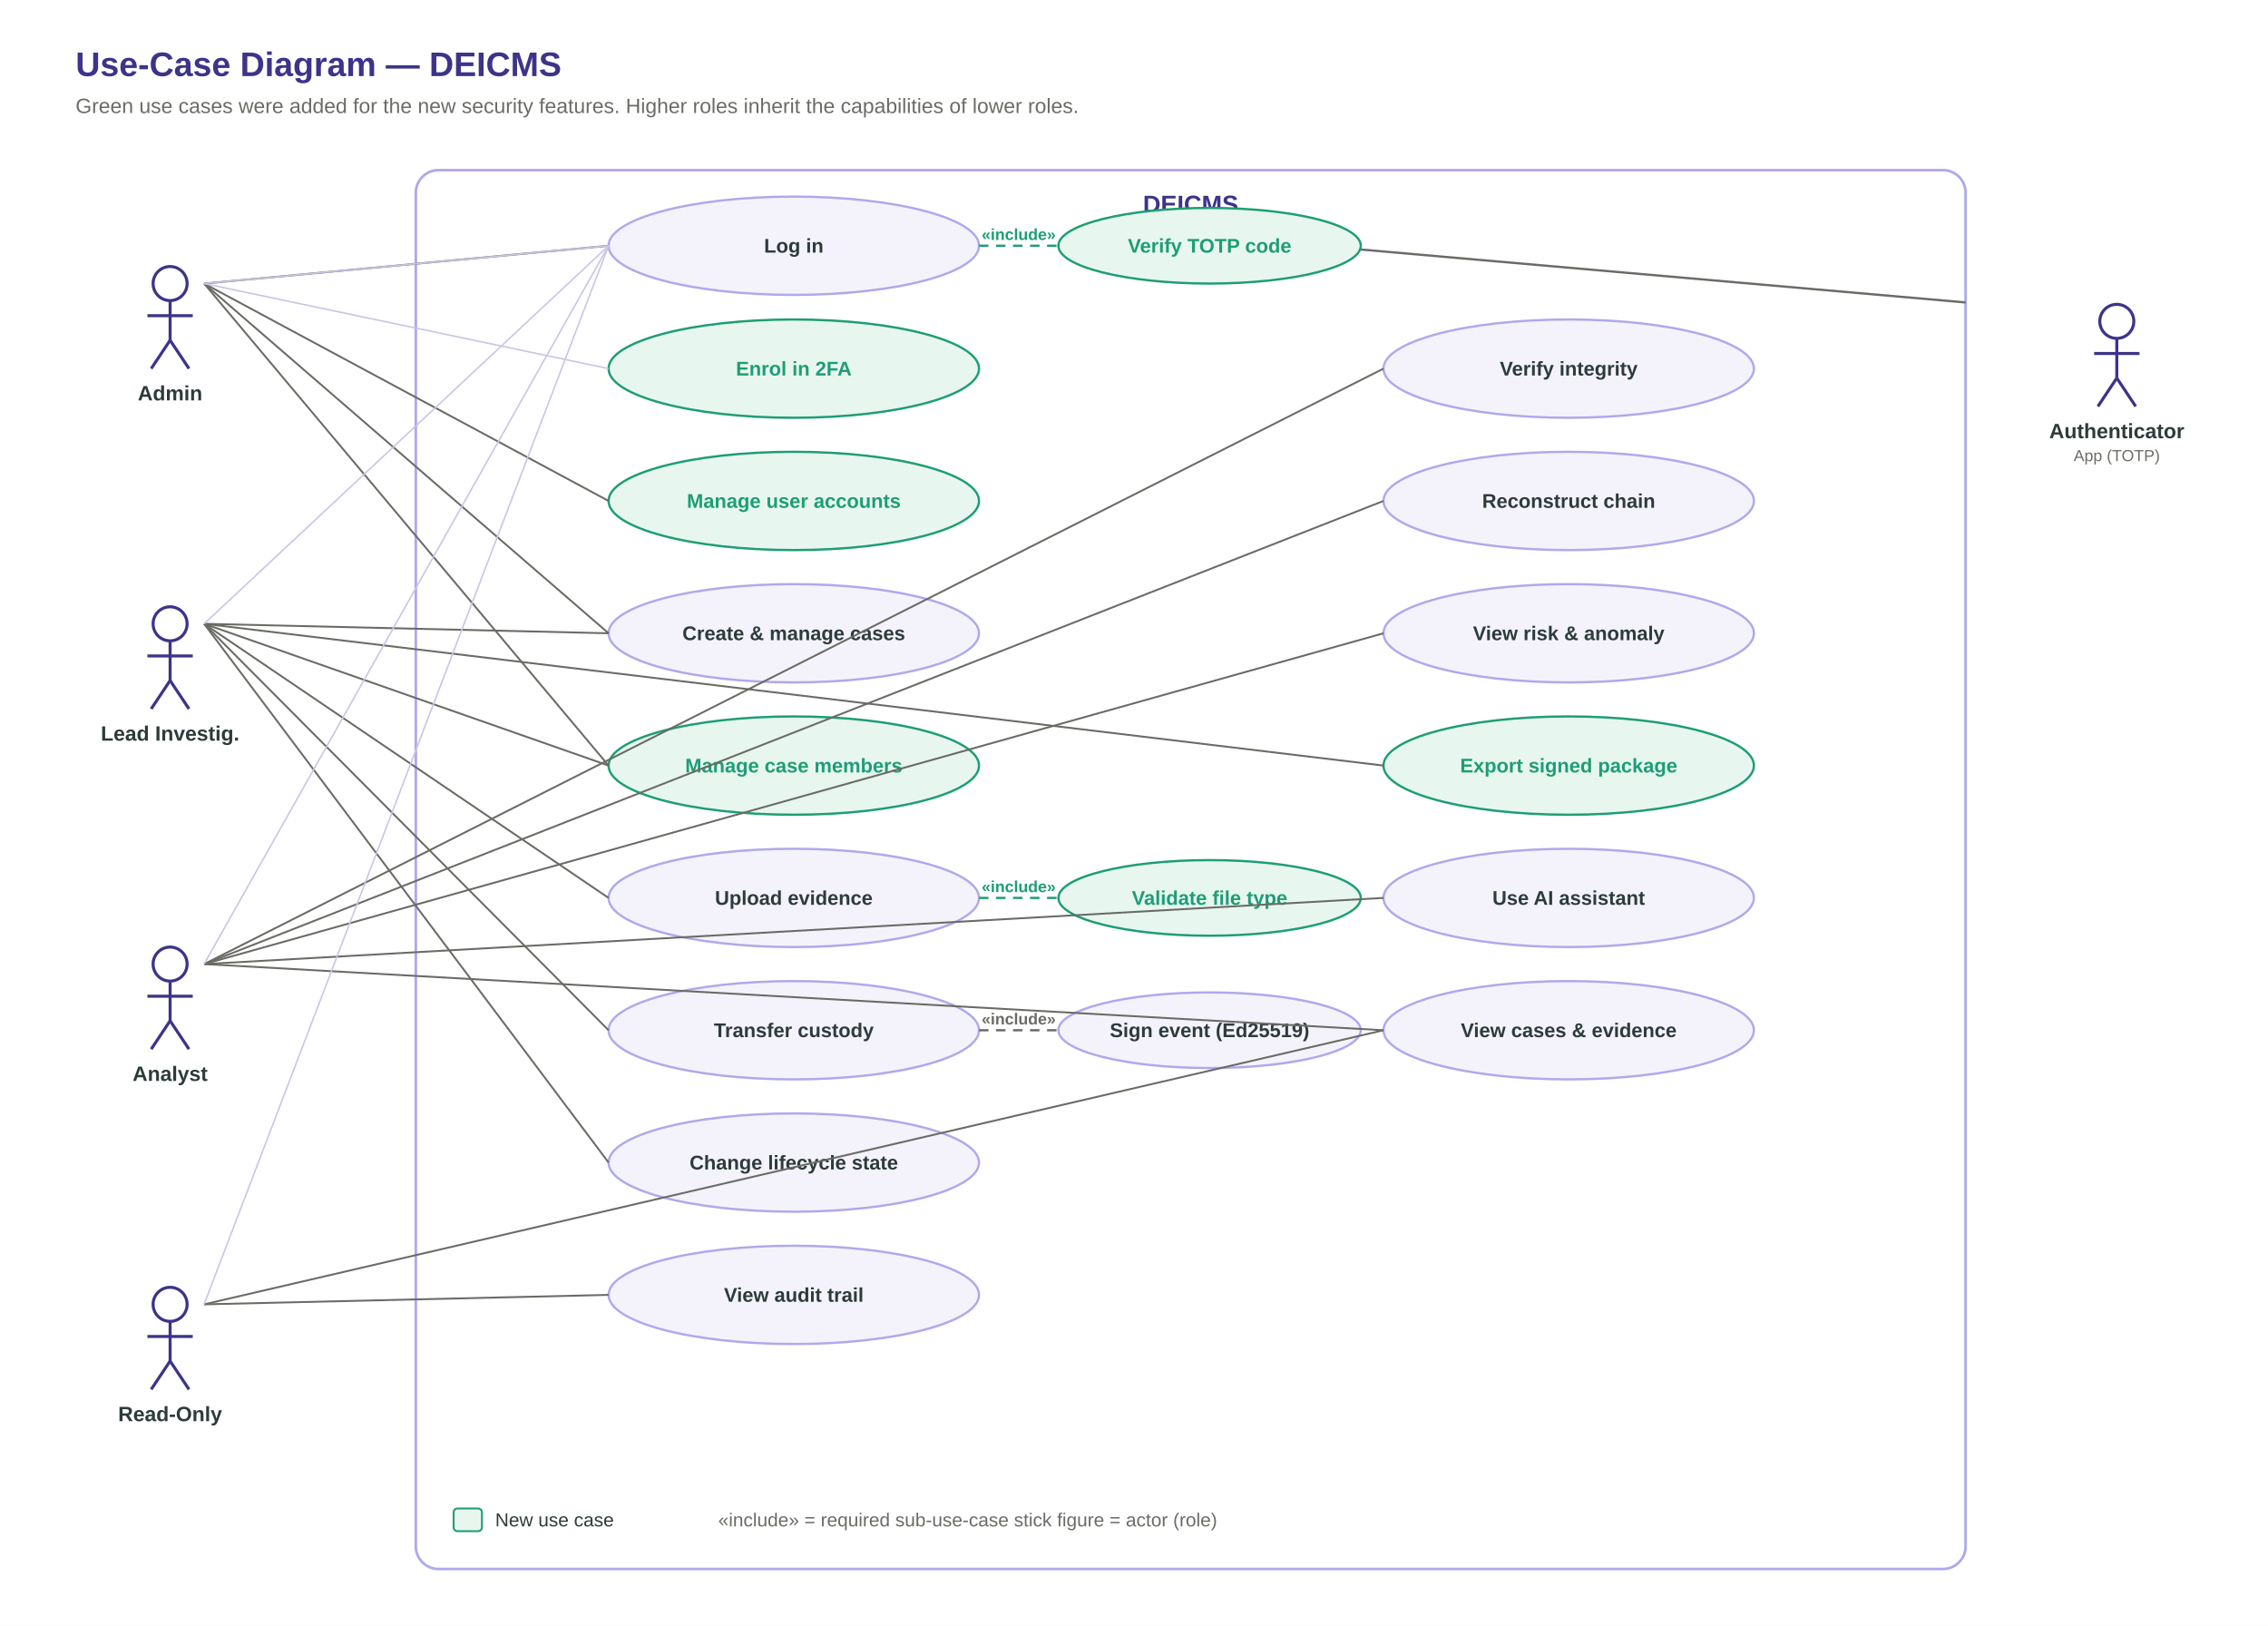
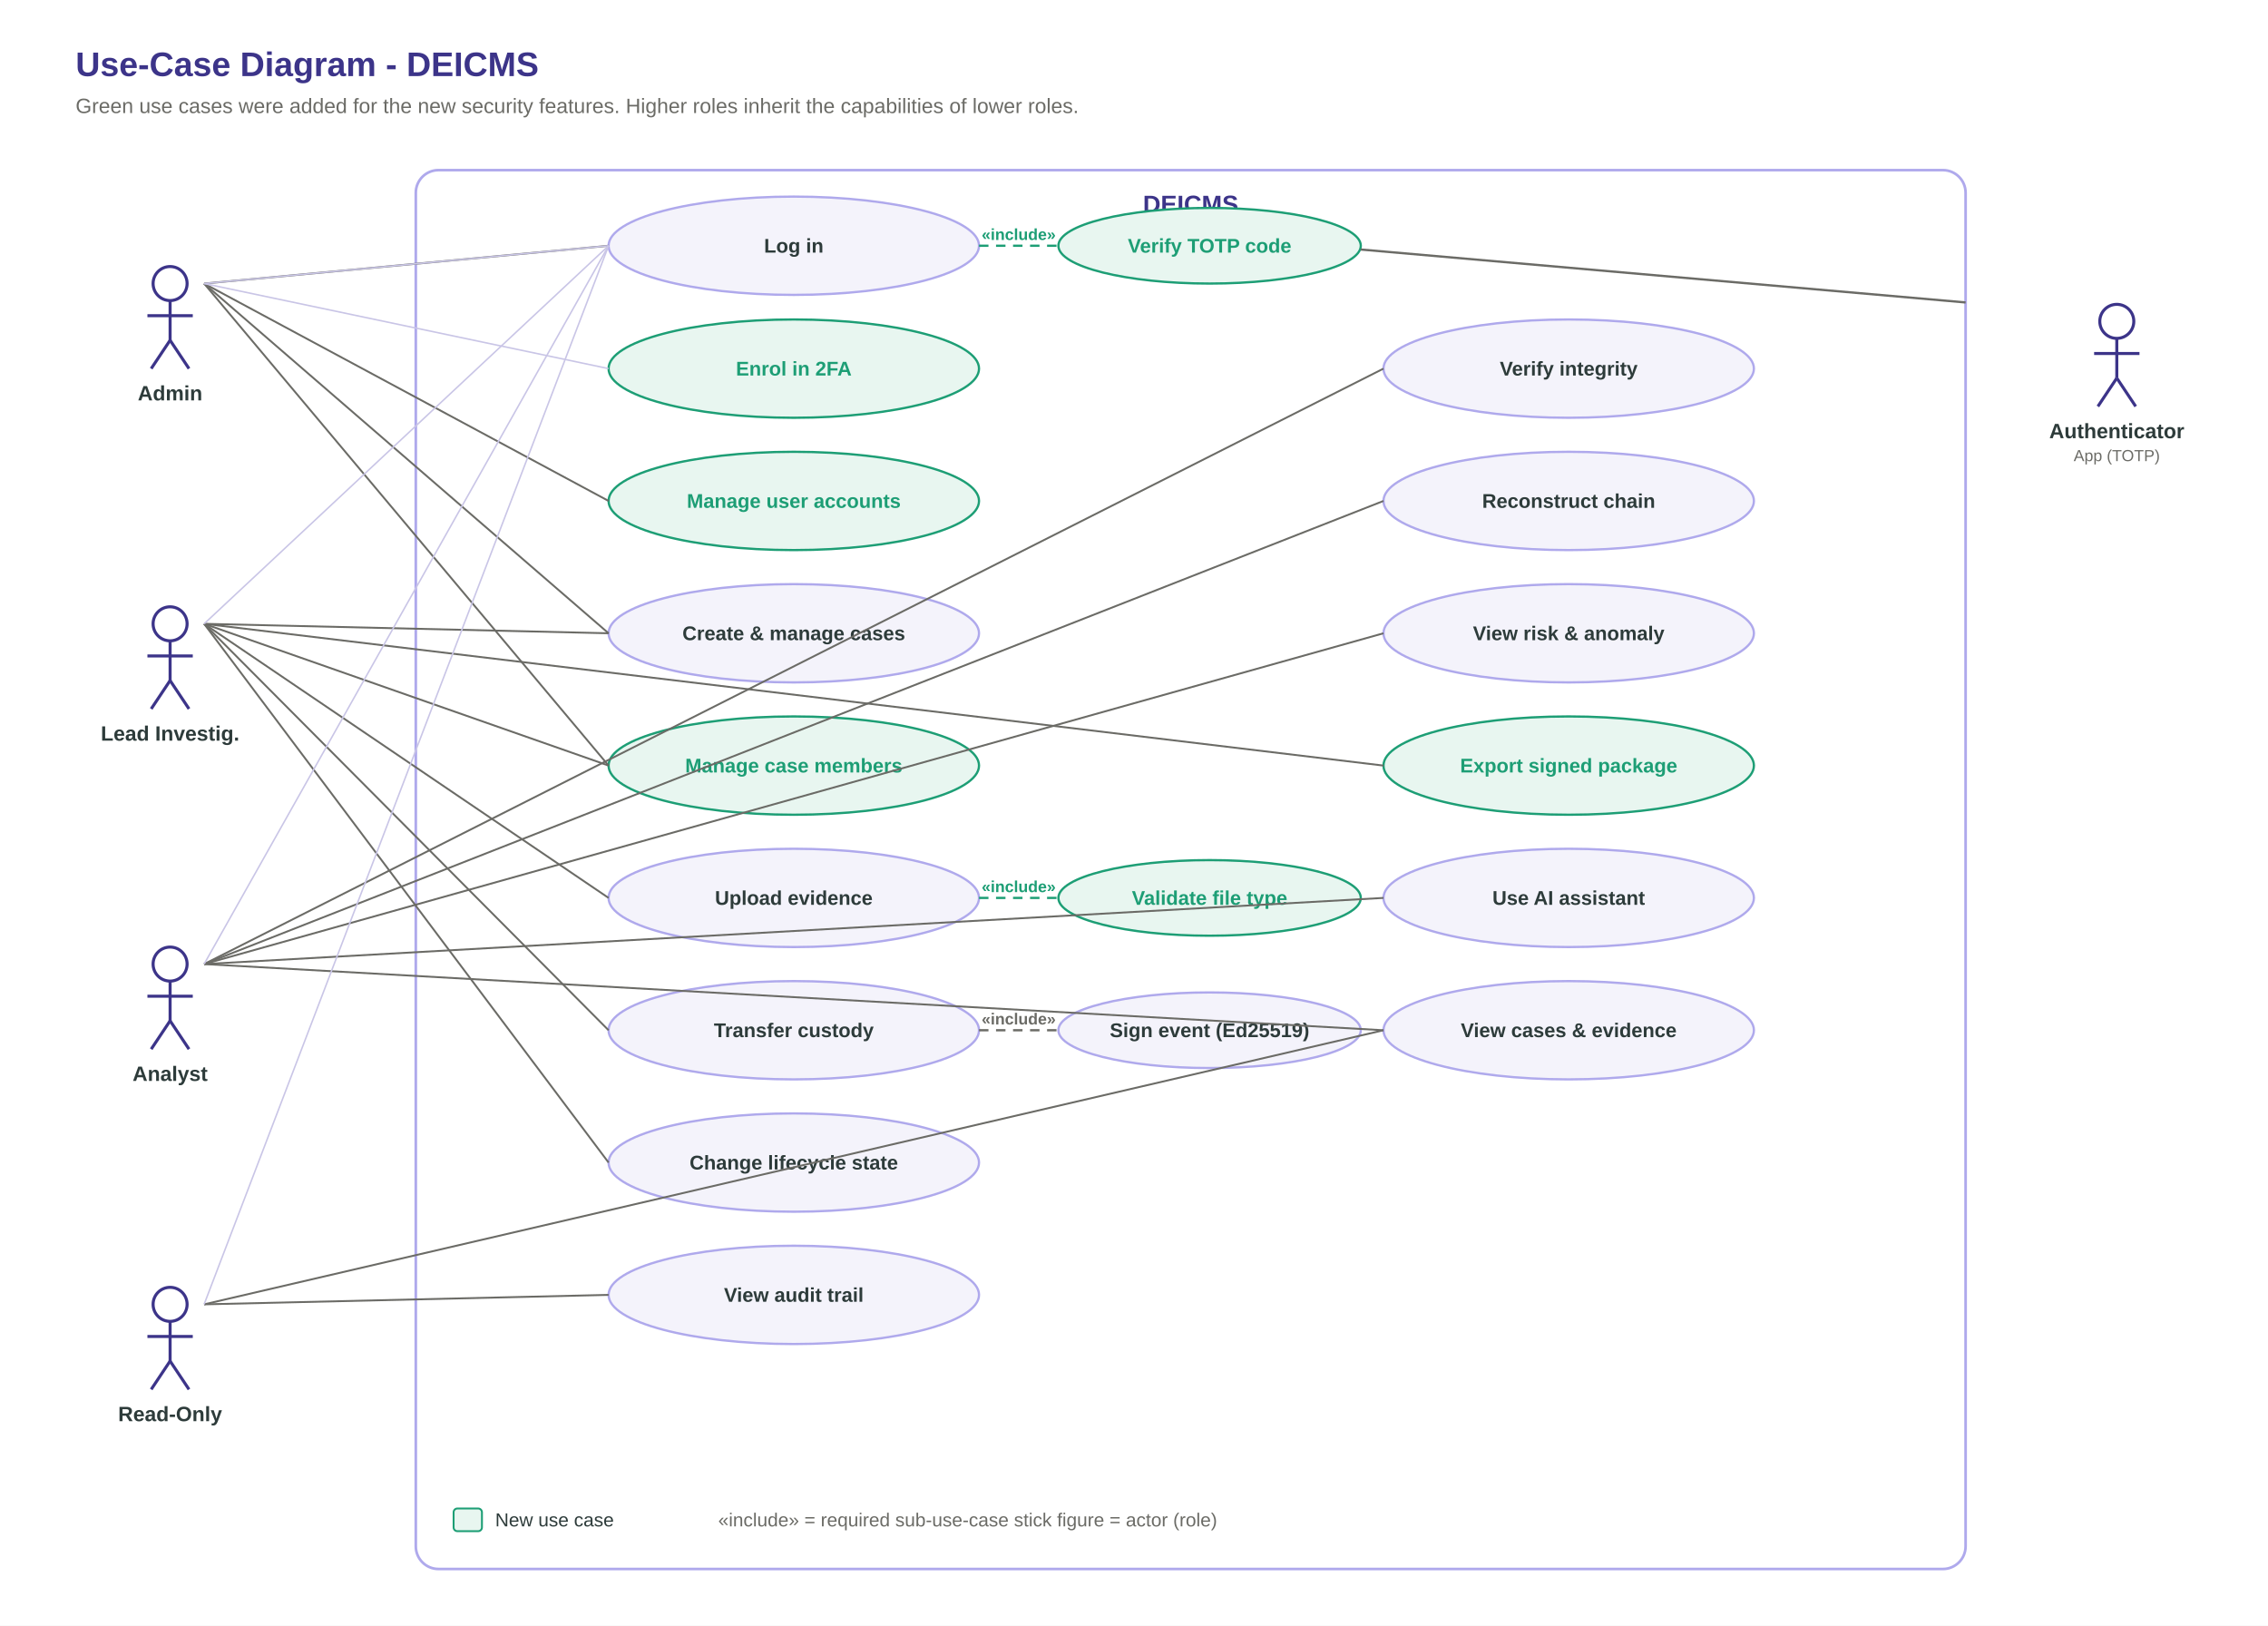
<svg xmlns="http://www.w3.org/2000/svg" width="100%" viewBox="0 0 1200 860" role="img" font-family="Segoe UI, Arial, Helvetica, sans-serif">
  <defs>
    <marker id="arrow" viewBox="0 0 10 10" refX="9" refY="5" markerWidth="7" markerHeight="7" orient="auto-start-reverse">
      <path d="M1 1L9 5L1 9" fill="none" stroke="#6B6B66" stroke-width="1.4" stroke-linecap="round" stroke-linejoin="round" />
    </marker>
    <marker id="tarrow" viewBox="0 0 10 10" refX="9" refY="5" markerWidth="7" markerHeight="7" orient="auto-start-reverse">
      <path d="M1 1L9 5L1 9" fill="none" stroke="#1D9E75" stroke-width="1.4" stroke-linecap="round" stroke-linejoin="round" />
    </marker>
  </defs>
  <rect x="0" y="0" width="1200" height="860" fill="#FFFFFF" />
-   <text x="40" y="34" font-size="18" fill="#3C3489" text-anchor="start" font-weight="700" dominant-baseline="central">Use-Case Diagram — DEICMS</text>
+   <text x="40" y="34" font-size="18" fill="#3C3489" text-anchor="start" font-weight="700" dominant-baseline="central">Use-Case Diagram - DEICMS</text>
  <text x="40" y="56" font-size="11" fill="#6B6B66" text-anchor="start" font-weight="400" dominant-baseline="central">Green use cases were added for the new security features. Higher roles inherit the capabilities of lower roles.</text>
  <circle cx="90" cy="150" r="9" fill="none" stroke="#3C3489" stroke-width="1.6" />
  <line x1="90" y1="159" x2="90" y2="180" stroke="#3C3489" stroke-width="1.6" />
  <line x1="78" y1="167" x2="102" y2="167" stroke="#3C3489" stroke-width="1.6" />
  <line x1="90" y1="180" x2="80" y2="195" stroke="#3C3489" stroke-width="1.6" />
  <line x1="90" y1="180" x2="100" y2="195" stroke="#3C3489" stroke-width="1.6" />
  <text x="90" y="208" font-size="11" fill="#2D3B3A" text-anchor="middle" font-weight="700" dominant-baseline="central">Admin</text>
  <circle cx="90" cy="330" r="9" fill="none" stroke="#3C3489" stroke-width="1.6" />
  <line x1="90" y1="339" x2="90" y2="360" stroke="#3C3489" stroke-width="1.6" />
  <line x1="78" y1="347" x2="102" y2="347" stroke="#3C3489" stroke-width="1.6" />
  <line x1="90" y1="360" x2="80" y2="375" stroke="#3C3489" stroke-width="1.6" />
  <line x1="90" y1="360" x2="100" y2="375" stroke="#3C3489" stroke-width="1.6" />
  <text x="90" y="388" font-size="11" fill="#2D3B3A" text-anchor="middle" font-weight="700" dominant-baseline="central">Lead Investig.</text>
  <circle cx="90" cy="510" r="9" fill="none" stroke="#3C3489" stroke-width="1.6" />
  <line x1="90" y1="519" x2="90" y2="540" stroke="#3C3489" stroke-width="1.6" />
  <line x1="78" y1="527" x2="102" y2="527" stroke="#3C3489" stroke-width="1.6" />
  <line x1="90" y1="540" x2="80" y2="555" stroke="#3C3489" stroke-width="1.6" />
  <line x1="90" y1="540" x2="100" y2="555" stroke="#3C3489" stroke-width="1.6" />
  <text x="90" y="568" font-size="11" fill="#2D3B3A" text-anchor="middle" font-weight="700" dominant-baseline="central">Analyst</text>
  <circle cx="90" cy="690" r="9" fill="none" stroke="#3C3489" stroke-width="1.6" />
  <line x1="90" y1="699" x2="90" y2="720" stroke="#3C3489" stroke-width="1.6" />
  <line x1="78" y1="707" x2="102" y2="707" stroke="#3C3489" stroke-width="1.6" />
  <line x1="90" y1="720" x2="80" y2="735" stroke="#3C3489" stroke-width="1.6" />
  <line x1="90" y1="720" x2="100" y2="735" stroke="#3C3489" stroke-width="1.6" />
  <text x="90" y="748" font-size="11" fill="#2D3B3A" text-anchor="middle" font-weight="700" dominant-baseline="central">Read-Only</text>
  <circle cx="1120" cy="170" r="9" fill="none" stroke="#3C3489" stroke-width="1.6" />
  <line x1="1120" y1="179" x2="1120" y2="200" stroke="#3C3489" stroke-width="1.6" />
  <line x1="1108" y1="187" x2="1132" y2="187" stroke="#3C3489" stroke-width="1.6" />
  <line x1="1120" y1="200" x2="1110" y2="215" stroke="#3C3489" stroke-width="1.6" />
  <line x1="1120" y1="200" x2="1130" y2="215" stroke="#3C3489" stroke-width="1.6" />
  <text x="1120" y="228" font-size="11" fill="#2D3B3A" text-anchor="middle" font-weight="700" dominant-baseline="central">Authenticator</text>
  <text x="1120" y="241" font-size="8.5" fill="#6B6B66" text-anchor="middle" font-weight="400" dominant-baseline="central">App (TOTP)</text>
  <rect x="220" y="90" width="820" height="740" fill="#FFFFFF" rx="12" stroke="#AFA9EC" stroke-width="1.4" />
  <text x="630" y="108" font-size="13" fill="#3C3489" text-anchor="middle" font-weight="700" dominant-baseline="central">DEICMS</text>
  <ellipse cx="420" cy="130" rx="98" ry="26" fill="#F4F3FB" stroke="#AFA9EC" stroke-width="1.2" />
  <text x="420" y="130" font-size="10.5" fill="#2D3B3A" text-anchor="middle" font-weight="600" dominant-baseline="central">Log in</text>
  <ellipse cx="420" cy="195" rx="98" ry="26" fill="#E8F6F0" stroke="#1D9E75" stroke-width="1.2" />
  <text x="420" y="195" font-size="10.5" fill="#1D9E75" text-anchor="middle" font-weight="600" dominant-baseline="central">Enrol in 2FA</text>
  <ellipse cx="420" cy="265" rx="98" ry="26" fill="#E8F6F0" stroke="#1D9E75" stroke-width="1.2" />
  <text x="420" y="265" font-size="10.5" fill="#1D9E75" text-anchor="middle" font-weight="600" dominant-baseline="central">Manage user accounts</text>
  <ellipse cx="420" cy="335" rx="98" ry="26" fill="#F4F3FB" stroke="#AFA9EC" stroke-width="1.2" />
  <text x="420" y="335" font-size="10.5" fill="#2D3B3A" text-anchor="middle" font-weight="600" dominant-baseline="central">Create &amp; manage cases</text>
  <ellipse cx="420" cy="405" rx="98" ry="26" fill="#E8F6F0" stroke="#1D9E75" stroke-width="1.2" />
  <text x="420" y="405" font-size="10.5" fill="#1D9E75" text-anchor="middle" font-weight="600" dominant-baseline="central">Manage case members</text>
  <ellipse cx="420" cy="475" rx="98" ry="26" fill="#F4F3FB" stroke="#AFA9EC" stroke-width="1.2" />
  <text x="420" y="475" font-size="10.5" fill="#2D3B3A" text-anchor="middle" font-weight="600" dominant-baseline="central">Upload evidence</text>
  <ellipse cx="420" cy="545" rx="98" ry="26" fill="#F4F3FB" stroke="#AFA9EC" stroke-width="1.2" />
  <text x="420" y="545" font-size="10.5" fill="#2D3B3A" text-anchor="middle" font-weight="600" dominant-baseline="central">Transfer custody</text>
  <ellipse cx="420" cy="615" rx="98" ry="26" fill="#F4F3FB" stroke="#AFA9EC" stroke-width="1.2" />
  <text x="420" y="615" font-size="10.5" fill="#2D3B3A" text-anchor="middle" font-weight="600" dominant-baseline="central">Change lifecycle state</text>
  <ellipse cx="420" cy="685" rx="98" ry="26" fill="#F4F3FB" stroke="#AFA9EC" stroke-width="1.2" />
  <text x="420" y="685" font-size="10.5" fill="#2D3B3A" text-anchor="middle" font-weight="600" dominant-baseline="central">View audit trail</text>
  <ellipse cx="830" cy="195" rx="98" ry="26" fill="#F4F3FB" stroke="#AFA9EC" stroke-width="1.2" />
  <text x="830" y="195" font-size="10.5" fill="#2D3B3A" text-anchor="middle" font-weight="600" dominant-baseline="central">Verify integrity</text>
  <ellipse cx="830" cy="265" rx="98" ry="26" fill="#F4F3FB" stroke="#AFA9EC" stroke-width="1.2" />
  <text x="830" y="265" font-size="10.5" fill="#2D3B3A" text-anchor="middle" font-weight="600" dominant-baseline="central">Reconstruct chain</text>
  <ellipse cx="830" cy="335" rx="98" ry="26" fill="#F4F3FB" stroke="#AFA9EC" stroke-width="1.2" />
  <text x="830" y="335" font-size="10.5" fill="#2D3B3A" text-anchor="middle" font-weight="600" dominant-baseline="central">View risk &amp; anomaly</text>
  <ellipse cx="830" cy="405" rx="98" ry="26" fill="#E8F6F0" stroke="#1D9E75" stroke-width="1.2" />
  <text x="830" y="405" font-size="10.5" fill="#1D9E75" text-anchor="middle" font-weight="600" dominant-baseline="central">Export signed package</text>
  <ellipse cx="830" cy="475" rx="98" ry="26" fill="#F4F3FB" stroke="#AFA9EC" stroke-width="1.2" />
  <text x="830" y="475" font-size="10.5" fill="#2D3B3A" text-anchor="middle" font-weight="600" dominant-baseline="central">Use AI assistant</text>
  <ellipse cx="830" cy="545" rx="98" ry="26" fill="#F4F3FB" stroke="#AFA9EC" stroke-width="1.2" />
  <text x="830" y="545" font-size="10.5" fill="#2D3B3A" text-anchor="middle" font-weight="600" dominant-baseline="central">View cases &amp; evidence</text>
  <ellipse cx="640" cy="130" rx="80" ry="20" fill="#E8F6F0" stroke="#1D9E75" stroke-width="1.2" />
  <text x="640" y="130" font-size="10.5" fill="#1D9E75" text-anchor="middle" font-weight="600" dominant-baseline="central">Verify TOTP code</text>
  <line x1="518" y1="130" x2="560" y2="130" stroke="#1D9E75" stroke-width="1.2" stroke-dasharray="5 4" />
  <text x="539.0" y="124.0" font-size="8.5" fill="#1D9E75" text-anchor="middle" font-weight="700" dominant-baseline="central">«include»</text>
  <ellipse cx="640" cy="475" rx="80" ry="20" fill="#E8F6F0" stroke="#1D9E75" stroke-width="1.2" />
  <text x="640" y="475" font-size="10.5" fill="#1D9E75" text-anchor="middle" font-weight="600" dominant-baseline="central">Validate file type</text>
  <line x1="518" y1="475" x2="560" y2="475" stroke="#1D9E75" stroke-width="1.2" stroke-dasharray="5 4" />
  <text x="539.0" y="469.0" font-size="8.5" fill="#1D9E75" text-anchor="middle" font-weight="700" dominant-baseline="central">«include»</text>
  <ellipse cx="640" cy="545" rx="80" ry="20" fill="#F4F3FB" stroke="#AFA9EC" stroke-width="1.2" />
  <text x="640" y="545" font-size="10.5" fill="#2D3B3A" text-anchor="middle" font-weight="600" dominant-baseline="central">Sign event (Ed25519)</text>
  <line x1="518" y1="545" x2="560" y2="545" stroke="#6B6B66" stroke-width="1.2" stroke-dasharray="5 4" />
  <text x="539" y="539" font-size="8.5" fill="#6B6B66" text-anchor="middle" font-weight="700" dominant-baseline="central">«include»</text>
  <line x1="1040" y1="160" x2="720" y2="132" stroke="#6B6B66" stroke-width="1.2" />
  <line x1="108" y1="150" x2="322" y2="130" stroke="#6B6B66" stroke-width="1.0" />
  <line x1="108" y1="150" x2="322" y2="265" stroke="#6B6B66" stroke-width="1.0" />
  <line x1="108" y1="150" x2="322" y2="335" stroke="#6B6B66" stroke-width="1.0" />
  <line x1="108" y1="150" x2="322" y2="405" stroke="#6B6B66" stroke-width="1.0" />
  <line x1="108" y1="330" x2="322" y2="335" stroke="#6B6B66" stroke-width="1.0" />
  <line x1="108" y1="330" x2="322" y2="405" stroke="#6B6B66" stroke-width="1.0" />
  <line x1="108" y1="330" x2="322" y2="475" stroke="#6B6B66" stroke-width="1.0" />
  <line x1="108" y1="330" x2="322" y2="545" stroke="#6B6B66" stroke-width="1.0" />
  <line x1="108" y1="330" x2="322" y2="615" stroke="#6B6B66" stroke-width="1.0" />
  <line x1="108" y1="330" x2="732" y2="405" stroke="#6B6B66" stroke-width="1.0" />
  <line x1="108" y1="510" x2="732" y2="195" stroke="#6B6B66" stroke-width="1.0" />
  <line x1="108" y1="510" x2="732" y2="265" stroke="#6B6B66" stroke-width="1.0" />
  <line x1="108" y1="510" x2="732" y2="335" stroke="#6B6B66" stroke-width="1.0" />
  <line x1="108" y1="510" x2="732" y2="475" stroke="#6B6B66" stroke-width="1.0" />
  <line x1="108" y1="510" x2="732" y2="545" stroke="#6B6B66" stroke-width="1.0" />
  <line x1="108" y1="690" x2="322" y2="685" stroke="#6B6B66" stroke-width="1.0" />
  <line x1="108" y1="690" x2="732" y2="545" stroke="#6B6B66" stroke-width="1.0" />
  <line x1="108" y1="150" x2="322" y2="130" stroke="#C9C5E6" stroke-width="0.8" />
  <line x1="108" y1="330" x2="322" y2="130" stroke="#C9C5E6" stroke-width="0.8" />
  <line x1="108" y1="510" x2="322" y2="130" stroke="#C9C5E6" stroke-width="0.8" />
  <line x1="108" y1="690" x2="322" y2="130" stroke="#C9C5E6" stroke-width="0.8" />
  <line x1="108" y1="150" x2="322" y2="195" stroke="#C9C5E6" stroke-width="0.8" />
  <rect x="240" y="798" width="15" height="12" fill="#E8F6F0" rx="2" stroke="#1D9E75" stroke-width="1" />
  <text x="262" y="804" font-size="10" fill="#2D3B3A" text-anchor="start" font-weight="400" dominant-baseline="central">New use case</text>
  <text x="380" y="804" font-size="10" fill="#6B6B66" text-anchor="start" font-weight="400" dominant-baseline="central">«include» = required sub-use-case      stick figure = actor (role)</text>
</svg>
